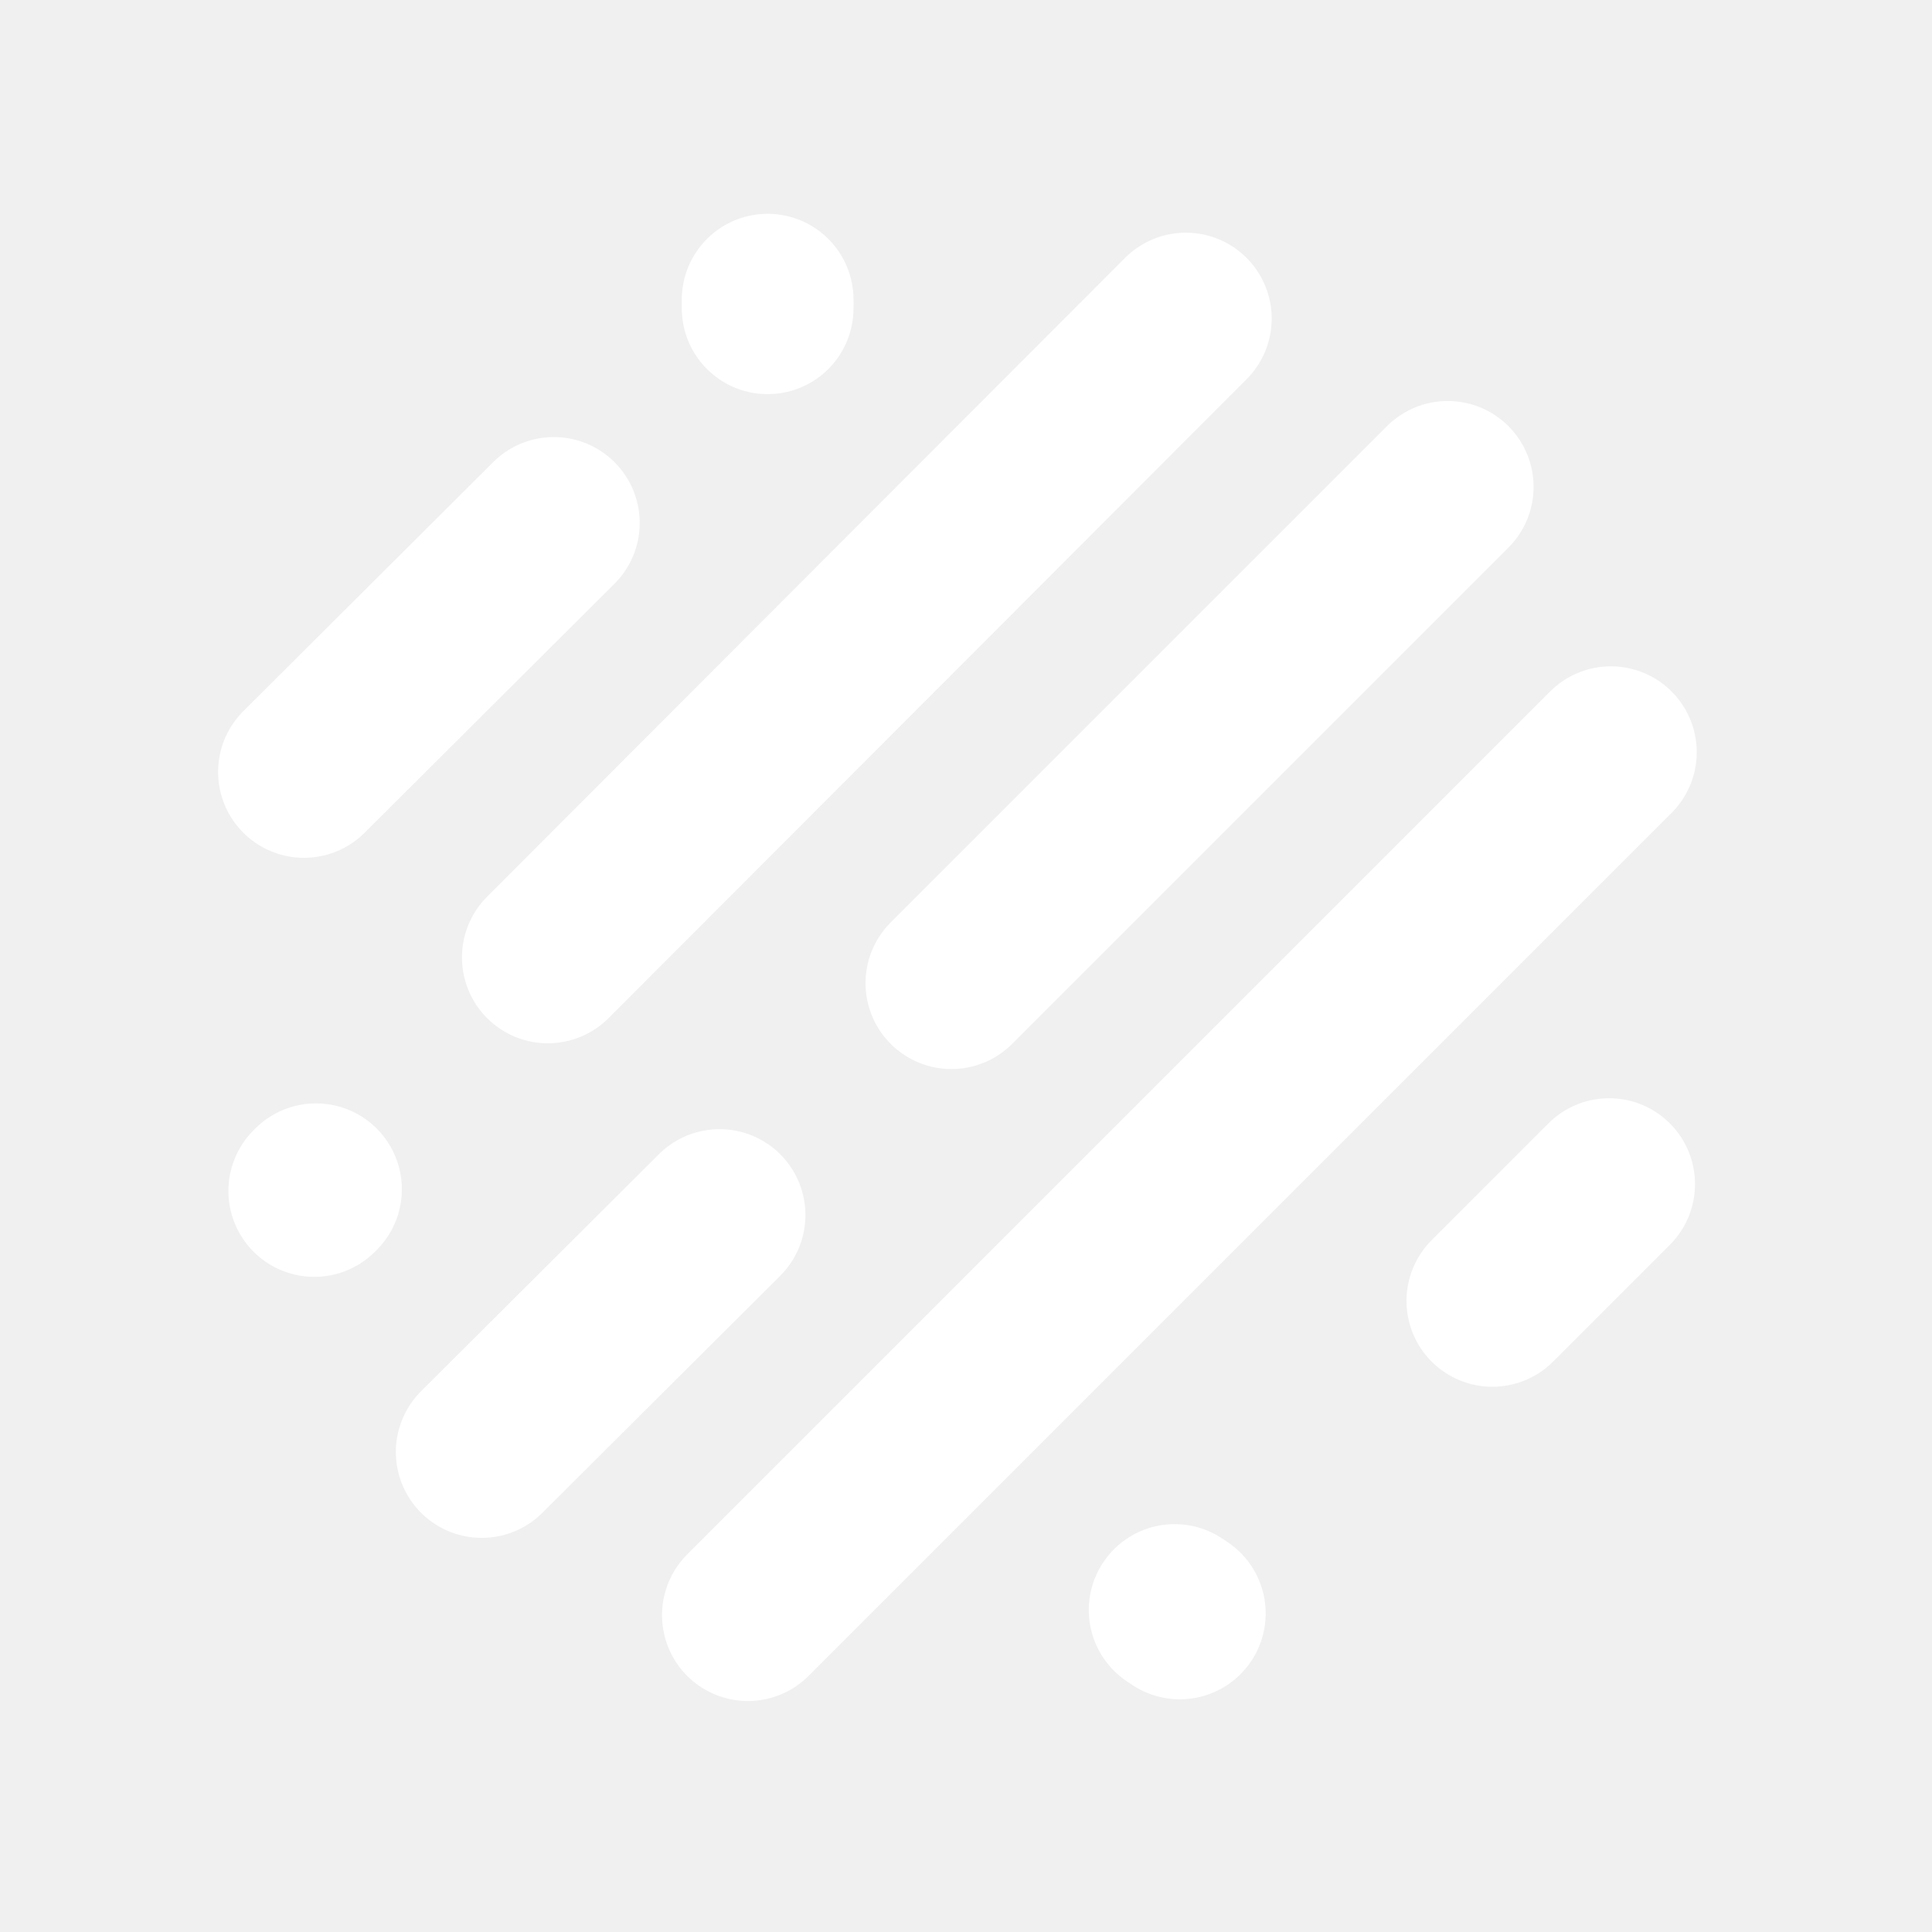
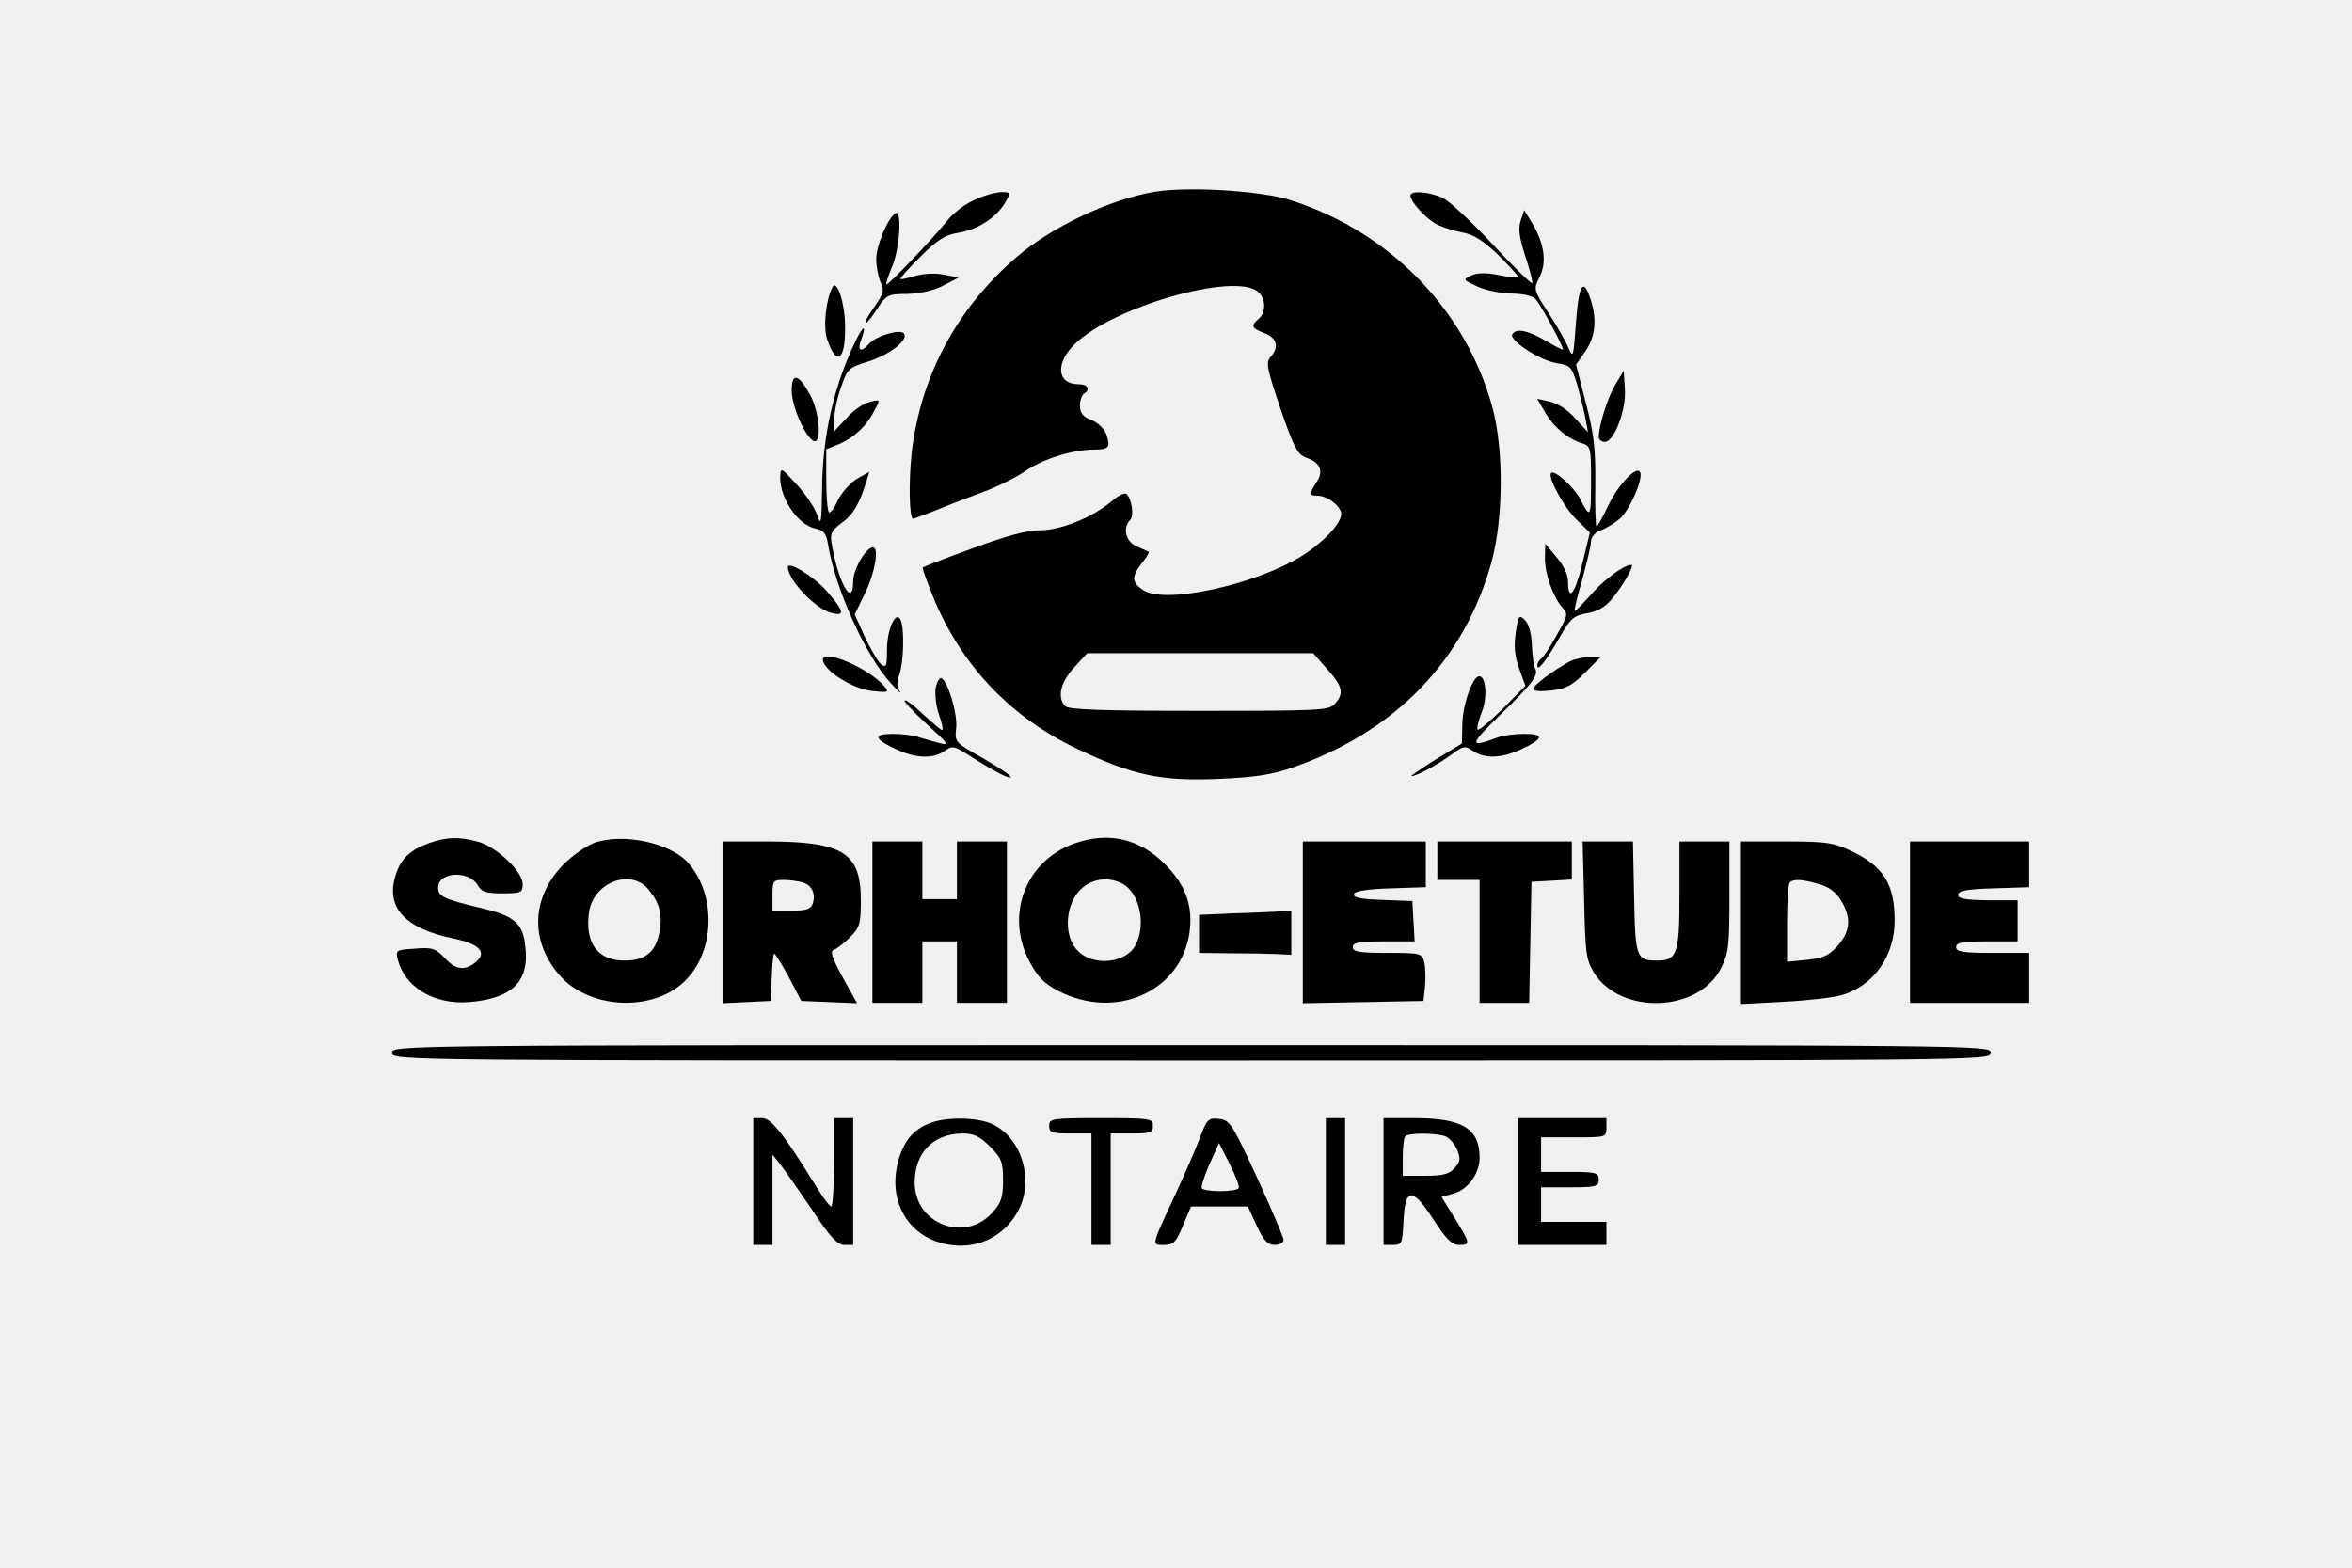
- <svg xmlns="http://www.w3.org/2000/svg" version="1.1" id="Layer_1" x="0px" y="0px" viewBox="0 0 225 225" style="enable-background:new 0 0 225 225;" xml:space="preserve">
-   <style type="text/css">
- 	.st0{fill:none;stroke:#ffffff;stroke-width:20;stroke-linecap:round;stroke-miterlimit:3;}
- </style>
-   <g transform="matrix( 1, 0, 0, 1, 0,0) ">
-     <g>
-       <path id="Layer0_0_1_STROKES" class="st0" d="M173.8,151.5l13.6-13.6 M35.4,89.9l29.1-29 M89.4,34.9v1 M137.4,187.9l-0.6-0.4     M36.6,138.7l0.2-0.2 M56.1,169.1l27.7-27.6 M63.8,111.5l74.3-74.4 M87.1,188.1L187.6,87.6 M110.8,114.5l57.8-57.8" />
-     </g>
+ <svg xmlns="http://www.w3.org/2000/svg" version="1.0" width="612pt" height="408pt" viewBox="0 0 612 408" preserveAspectRatio="xMidYMid meet">
+   <g transform="translate(0,408) scale(0.1,-0.1)" fill="#000000" stroke="none">
+     <path d="M3005 3581 c-118 -20 -268 -91 -361 -171 -156 -135 -249 -310 -272 -510 -8 -77 -6 -170 4 -170 3 0 30 11 62 23 31 13 86 34 121 47 36 13 86 38 112 56 47 31 121 54 178 54 36 0 41 6 30 39 -6 16 -22 31 -39 38 -22 8 -30 18 -30 37 0 13 5 28 10 31 18 11 11 25 -13 25 -57 0 -62 54 -10 105 100 97 415 187 476 136 21 -17 22 -54 2 -71 -21 -18 -19 -24 15 -37 33 -12 39 -37 16 -62 -13 -14 -9 -31 26 -135 36 -104 44 -119 69 -128 35 -12 44 -35 24 -64 -19 -30 -19 -34 3 -34 26 0 62 -28 62 -48 -1 -26 -49 -76 -106 -111 -122 -74 -353 -124 -409 -87 -31 20 -31 35 -4 70 12 15 20 28 18 30 -2 1 -16 7 -31 14 -29 12 -38 48 -17 69 11 11 3 59 -11 68 -5 3 -22 -6 -38 -20 -50 -42 -132 -75 -186 -75 -34 0 -89 -15 -175 -47 -69 -25 -128 -48 -130 -50 -2 -2 13 -42 33 -91 75 -172 200 -301 371 -382 143 -68 218 -84 368 -77 94 4 138 11 192 30 268 94 447 280 517 538 30 114 31 290 1 400 -70 255 -270 458 -528 539 -78 24 -263 35 -350 21z m448 -1242 c41 -45 45 -64 20 -91 -15 -17 -39 -18 -353 -18 -248 0 -339 3 -348 12 -22 22 -13 62 23 101 l34 37 294 0 294 0 36 -41z" />
+     <path d="M2532 3558 c-24 -11 -54 -35 -67 -52 -32 -41 -151 -166 -158 -166 -3 0 3 19 13 43 21 45 28 153 10 142 -20 -12 -50 -85 -50 -119 0 -19 5 -46 11 -60 10 -20 8 -29 -8 -53 -28 -40 -35 -53 -29 -53 3 0 16 17 29 37 23 35 27 38 78 38 33 1 69 9 94 22 l40 21 -39 7 c-22 5 -54 3 -74 -3 -20 -6 -37 -10 -39 -8 -2 2 22 28 52 58 44 44 65 57 98 62 50 8 99 39 122 78 16 28 16 28 -12 28 -15 -1 -47 -10 -71 -22z" />
+     <path d="M3670 3571 c0 -16 41 -61 69 -75 15 -8 45 -17 66 -21 29 -5 54 -21 93 -58 28 -28 52 -54 52 -57 0 -4 -22 -2 -49 4 -35 7 -57 6 -73 -1 -22 -11 -22 -11 17 -29 22 -10 63 -18 90 -18 32 -1 54 -6 62 -16 17 -21 75 -130 70 -130 -3 0 -25 11 -48 25 -46 26 -74 31 -84 15 -9 -15 71 -68 115 -75 37 -6 40 -9 55 -60 8 -30 18 -69 21 -87 l6 -33 -34 37 c-19 22 -46 39 -66 43 l-32 7 21 -36 c22 -38 59 -69 97 -80 21 -7 22 -13 22 -98 0 -96 -2 -99 -28 -47 -17 32 -67 77 -76 68 -10 -10 36 -94 68 -123 l33 -32 -20 -82 c-19 -79 -37 -100 -37 -44 0 16 -12 42 -30 62 l-29 35 -1 -38 c0 -41 21 -101 46 -129 15 -15 13 -22 -16 -72 -17 -31 -35 -58 -41 -61 -5 -4 -9 -12 -9 -18 1 -16 25 16 61 79 26 45 35 52 68 58 27 4 48 16 65 37 29 34 60 89 51 89 -19 0 -68 -36 -103 -75 -22 -25 -42 -45 -44 -45 -3 0 6 37 19 81 12 45 23 90 23 100 0 12 11 24 28 30 15 6 37 20 49 31 24 23 58 99 51 118 -7 21 -56 -29 -83 -85 -14 -30 -28 -55 -31 -55 -2 0 -4 51 -3 113 1 90 -4 131 -25 210 l-25 98 25 36 c27 40 30 87 10 142 -18 50 -29 25 -36 -79 -6 -80 -7 -83 -19 -55 -7 17 -30 57 -52 91 -39 60 -39 61 -23 93 19 38 13 85 -18 138 l-22 36 -9 -27 c-7 -21 -4 -44 12 -93 12 -36 20 -68 18 -70 -3 -2 -49 43 -103 101 -54 58 -113 113 -130 121 -35 16 -84 20 -84 6z" />
+     <path d="M2167 3334 c-17 -29 -26 -103 -15 -136 24 -73 48 -58 47 32 0 57 -20 122 -32 104z" />
+     <path d="M2226 3192 c-56 -115 -86 -247 -87 -385 -1 -87 -3 -97 -12 -69 -6 19 -30 55 -53 80 -43 47 -43 47 -44 19 0 -55 46 -122 90 -132 24 -5 30 -13 35 -44 19 -115 98 -288 162 -358 19 -21 30 -31 24 -22 -8 12 -8 24 -1 43 11 30 14 115 4 141 -12 30 -36 -22 -36 -76 0 -44 -2 -48 -16 -37 -8 7 -27 39 -42 71 l-26 58 24 49 c30 60 42 133 20 125 -20 -8 -48 -59 -48 -88 0 -70 -38 -6 -55 93 -6 31 -3 38 25 59 30 21 47 51 65 110 l7 23 -32 -18 c-18 -11 -40 -36 -50 -56 -9 -21 -20 -35 -23 -31 -4 3 -7 42 -7 85 l0 79 35 14 c38 17 70 46 91 88 15 27 15 28 -13 21 -15 -3 -43 -22 -60 -42 l-33 -35 1 34 c0 19 8 56 18 83 16 46 20 50 70 65 57 18 108 58 92 74 -11 11 -74 -8 -91 -29 -20 -23 -30 -16 -19 12 15 41 5 38 -15 -4z" />
+     <path d="M4202 3077 c-20 -35 -41 -102 -42 -134 0 -7 7 -13 16 -13 24 0 56 83 52 138 l-3 47 -23 -38z" />
+     <path d="M2060 3063 c0 -41 37 -124 58 -131 21 -7 14 79 -11 122 -30 54 -47 57 -47 9z" />
+     <path d="M2050 2604 c0 -33 72 -109 113 -119 37 -10 34 4 -13 58 -33 37 -100 78 -100 61z" />
+     <path d="M3944 2434 c-5 -36 -3 -61 9 -94 l16 -45 -59 -60 c-33 -32 -62 -57 -65 -54 -3 3 2 23 10 44 16 38 12 95 -6 95 -17 0 -43 -73 -44 -125 l-1 -50 -69 -42 c-38 -24 -66 -43 -62 -43 13 0 70 31 105 57 30 22 34 23 54 9 30 -21 74 -20 124 3 61 28 64 41 10 41 -24 0 -55 -4 -68 -9 -76 -28 -76 -21 4 57 85 82 103 106 92 123 -3 6 -7 33 -8 60 -1 30 -8 55 -18 65 -15 15 -17 13 -24 -32z" />
+     <path d="M2142 2358 c10 -29 78 -70 125 -76 43 -5 47 -4 35 11 -43 51 -173 104 -160 65z" />
+     <path d="M4085 2359 c-45 -25 -95 -62 -95 -72 0 -6 19 -7 46 -4 38 4 55 13 88 46 l41 41 -30 0 c-17 0 -39 -6 -50 -11z" />
+     <path d="M2435 2292 c-3 -16 0 -47 8 -71 8 -22 12 -41 8 -41 -3 0 -25 19 -49 41 -24 23 -45 39 -48 36 -3 -2 23 -30 58 -62 56 -51 60 -56 33 -49 -16 4 -40 11 -53 15 -13 5 -44 9 -68 9 -54 0 -51 -13 10 -41 50 -23 94 -24 123 -4 21 15 25 14 63 -10 69 -44 110 -65 110 -57 0 4 -33 26 -73 49 -72 41 -73 41 -69 78 4 35 -20 119 -38 130 -5 3 -11 -8 -15 -23z" />
+     <path d="M1117 1886 c-50 -18 -74 -41 -87 -82 -28 -85 23 -141 152 -167 68 -14 88 -38 52 -64 -27 -20 -50 -16 -78 15 -23 24 -32 27 -77 23 -48 -3 -50 -4 -44 -28 18 -72 94 -118 185 -111 112 9 158 53 147 144 -6 61 -28 80 -112 100 -101 24 -115 31 -115 54 0 41 80 46 103 6 10 -17 21 -21 64 -21 49 0 53 2 53 24 0 33 -67 96 -115 110 -51 14 -81 13 -128 -3z" />
+     <path d="M1545 1886 c-22 -9 -59 -35 -82 -59 -80 -85 -84 -196 -8 -284 75 -88 238 -98 323 -20 82 75 88 225 13 311 -47 53 -171 79 -246 52z m144 -123 c28 -34 35 -65 27 -109 -10 -52 -37 -74 -91 -74 -71 0 -104 47 -92 128 13 78 112 113 156 55z" />
+     <path d="M2796 1885 c-127 -45 -181 -185 -118 -306 22 -42 38 -58 76 -78 149 -77 318 -2 341 151 10 69 -10 126 -64 179 -66 67 -148 85 -235 54z m125 -105 c44 -24 62 -106 34 -159 -24 -48 -110 -57 -150 -16 -36 35 -35 111 1 154 28 33 75 42 115 21z" />
+     <path d="M1880 1680 l0 -211 62 3 63 3 3 59 c1 33 4 61 6 64 2 2 19 -25 38 -60 l33 -63 73 -3 72 -3 -37 67 c-29 53 -34 69 -23 72 8 3 27 18 42 33 25 25 28 35 28 96 0 123 -46 152 -237 153 l-123 0 0 -210z m207 104 c25 -7 36 -29 28 -55 -5 -15 -16 -19 -56 -19 l-49 0 0 40 c0 37 2 40 28 40 15 0 37 -3 49 -6z" />
+     <path d="M2270 1680 l0 -210 65 0 65 0 0 80 0 80 45 0 45 0 0 -80 0 -80 65 0 65 0 0 210 0 210 -65 0 -65 0 0 -75 0 -75 -45 0 -45 0 0 75 0 75 -65 0 -65 0 0 -210z" />
+     <path d="M3390 1680 l0 -211 157 3 157 3 4 39 c2 21 1 49 -2 62 -6 23 -10 24 -96 24 -73 0 -90 3 -90 15 0 12 16 15 81 15 l80 0 -3 53 -3 52 -78 3 c-56 2 -77 6 -74 15 2 8 35 13 95 15 l92 3 0 59 0 60 -160 0 -160 0 0 -210z" />
+     <path d="M3740 1840 l0 -50 55 0 55 0 0 -160 0 -160 65 0 64 0 3 158 3 157 53 3 52 3 0 50 0 49 -175 0 -175 0 0 -50z" />
+     <path d="M4122 1738 c3 -139 5 -156 26 -190 69 -110 272 -103 330 12 20 40 22 59 22 187 l0 143 -65 0 -65 0 0 -139 c0 -153 -6 -171 -58 -171 -54 0 -57 7 -60 165 l-3 145 -66 0 -65 0 4 -152z" />
+     <path d="M4530 1679 l0 -212 113 6 c61 3 129 11 149 17 83 24 138 102 138 194 0 95 -29 142 -115 182 -44 21 -65 24 -167 24 l-118 0 0 -211z m203 100 c26 -7 44 -21 57 -42 28 -45 25 -81 -8 -118 -23 -26 -38 -33 -80 -37 l-52 -5 0 100 c0 55 3 103 7 106 9 10 32 9 76 -4z" />
+     <path d="M4970 1680 l0 -210 155 0 155 0 0 65 0 65 -95 0 c-78 0 -95 3 -95 15 0 12 16 15 80 15 l80 0 0 53 0 54 -77 0 c-59 1 -78 4 -78 14 0 11 23 15 93 17 l92 3 0 59 0 60 -155 0 -155 0 0 -210z" />
+     <path d="M3208 1703 l-88 -4 0 -49 0 -50 83 -1 c45 0 99 -1 120 -2 l37 -2 0 58 0 57 -32 -2 c-18 -1 -72 -4 -120 -5z" />
+     <path d="M1020 1340 c0 -20 7 -20 2080 -20 2073 0 2080 0 2080 20 0 20 -7 20 -2080 20 -2073 0 -2080 0 -2080 -20z" />
+     <path d="M1960 1005 l0 -165 25 0 25 0 0 118 0 117 20 -25 c11 -14 48 -67 82 -117 48 -73 67 -93 85 -93 l23 0 0 165 0 165 -25 0 -25 0 0 -115 c0 -63 -3 -115 -7 -115 -5 1 -21 23 -38 50 -84 136 -118 180 -142 180 l-23 0 0 -165z" />
+     <path d="M2415 1155 c-38 -16 -59 -41 -74 -84 -41 -124 34 -233 161 -233 64 1 119 36 149 94 40 79 7 186 -68 222 -40 19 -126 20 -168 1z m161 -59 c30 -30 34 -40 34 -88 0 -45 -5 -59 -29 -85 -71 -78 -201 -28 -201 79 0 78 48 127 124 128 30 0 45 -7 72 -34z" />
+     <path d="M2730 1150 c0 -18 7 -20 55 -20 l55 0 0 -145 0 -145 25 0 25 0 0 145 0 145 55 0 c48 0 55 2 55 20 0 19 -7 20 -135 20 -128 0 -135 -1 -135 -20z" />
+     <path d="M3122 1118 c-11 -29 -39 -93 -62 -143 -66 -141 -64 -135 -31 -135 25 0 31 7 49 50 l21 50 74 0 74 0 23 -50 c18 -39 29 -50 47 -50 13 0 23 6 23 13 0 6 -31 80 -69 162 -65 141 -71 150 -99 153 -28 3 -32 -1 -50 -50z m101 -130 c-2 -5 -24 -8 -48 -8 -24 0 -46 3 -48 8 -2 4 7 32 20 62 l25 55 28 -55 c15 -30 26 -58 23 -62z" />
+     <path d="M3450 1005 l0 -165 25 0 25 0 0 165 0 165 -25 0 -25 0 0 -165z" />
+     <path d="M3600 1005 l0 -165 25 0 c23 0 24 4 27 62 4 88 23 89 78 4 33 -51 48 -66 66 -66 31 0 30 4 -11 70 l-34 55 29 8 c39 10 70 52 70 94 0 76 -45 103 -170 103 l-80 0 0 -165z m157 119 c12 -3 27 -19 34 -35 10 -25 9 -32 -6 -49 -14 -16 -31 -20 -77 -20 l-58 0 0 48 c0 27 3 52 7 55 8 8 70 9 100 1z" />
+     <path d="M3950 1005 l0 -165 115 0 115 0 0 30 0 30 -85 0 -85 0 0 45 0 45 75 0 c68 0 75 2 75 20 0 18 -7 20 -75 20 l-75 0 0 45 0 45 85 0 c84 0 85 0 85 25 l0 25 -115 0 -115 0 0 -165z" />
  </g>
</svg>
